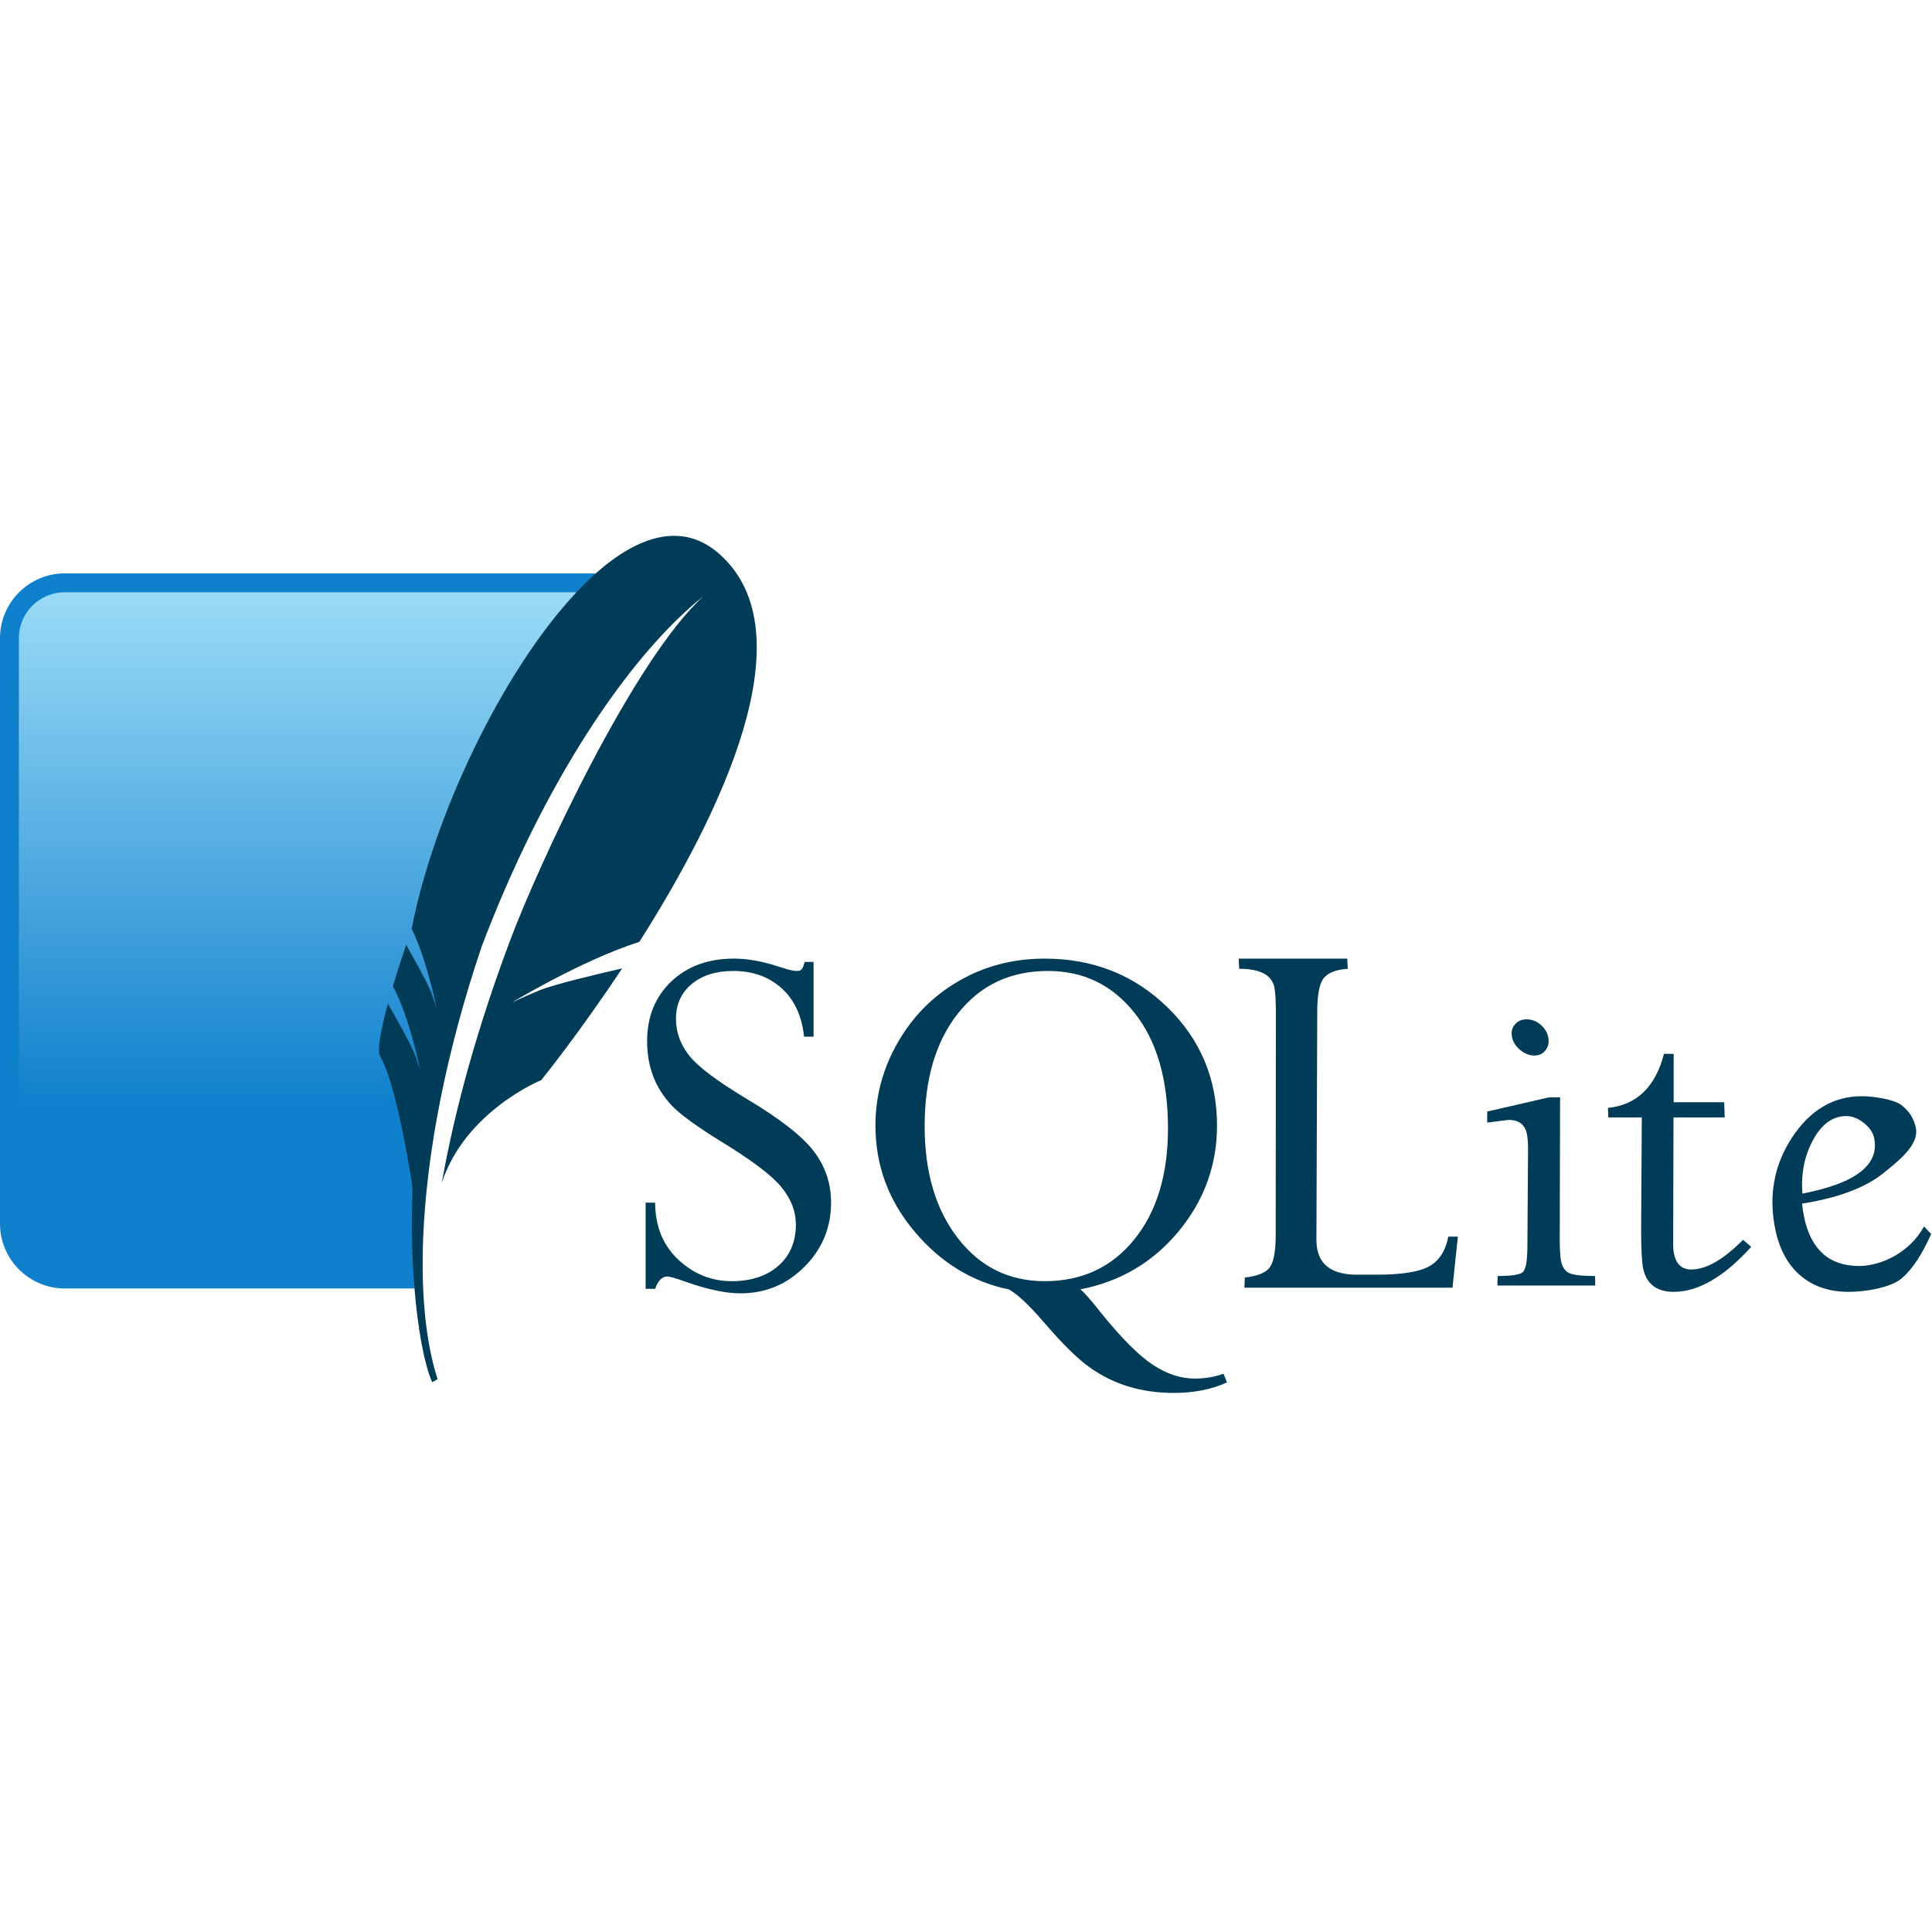
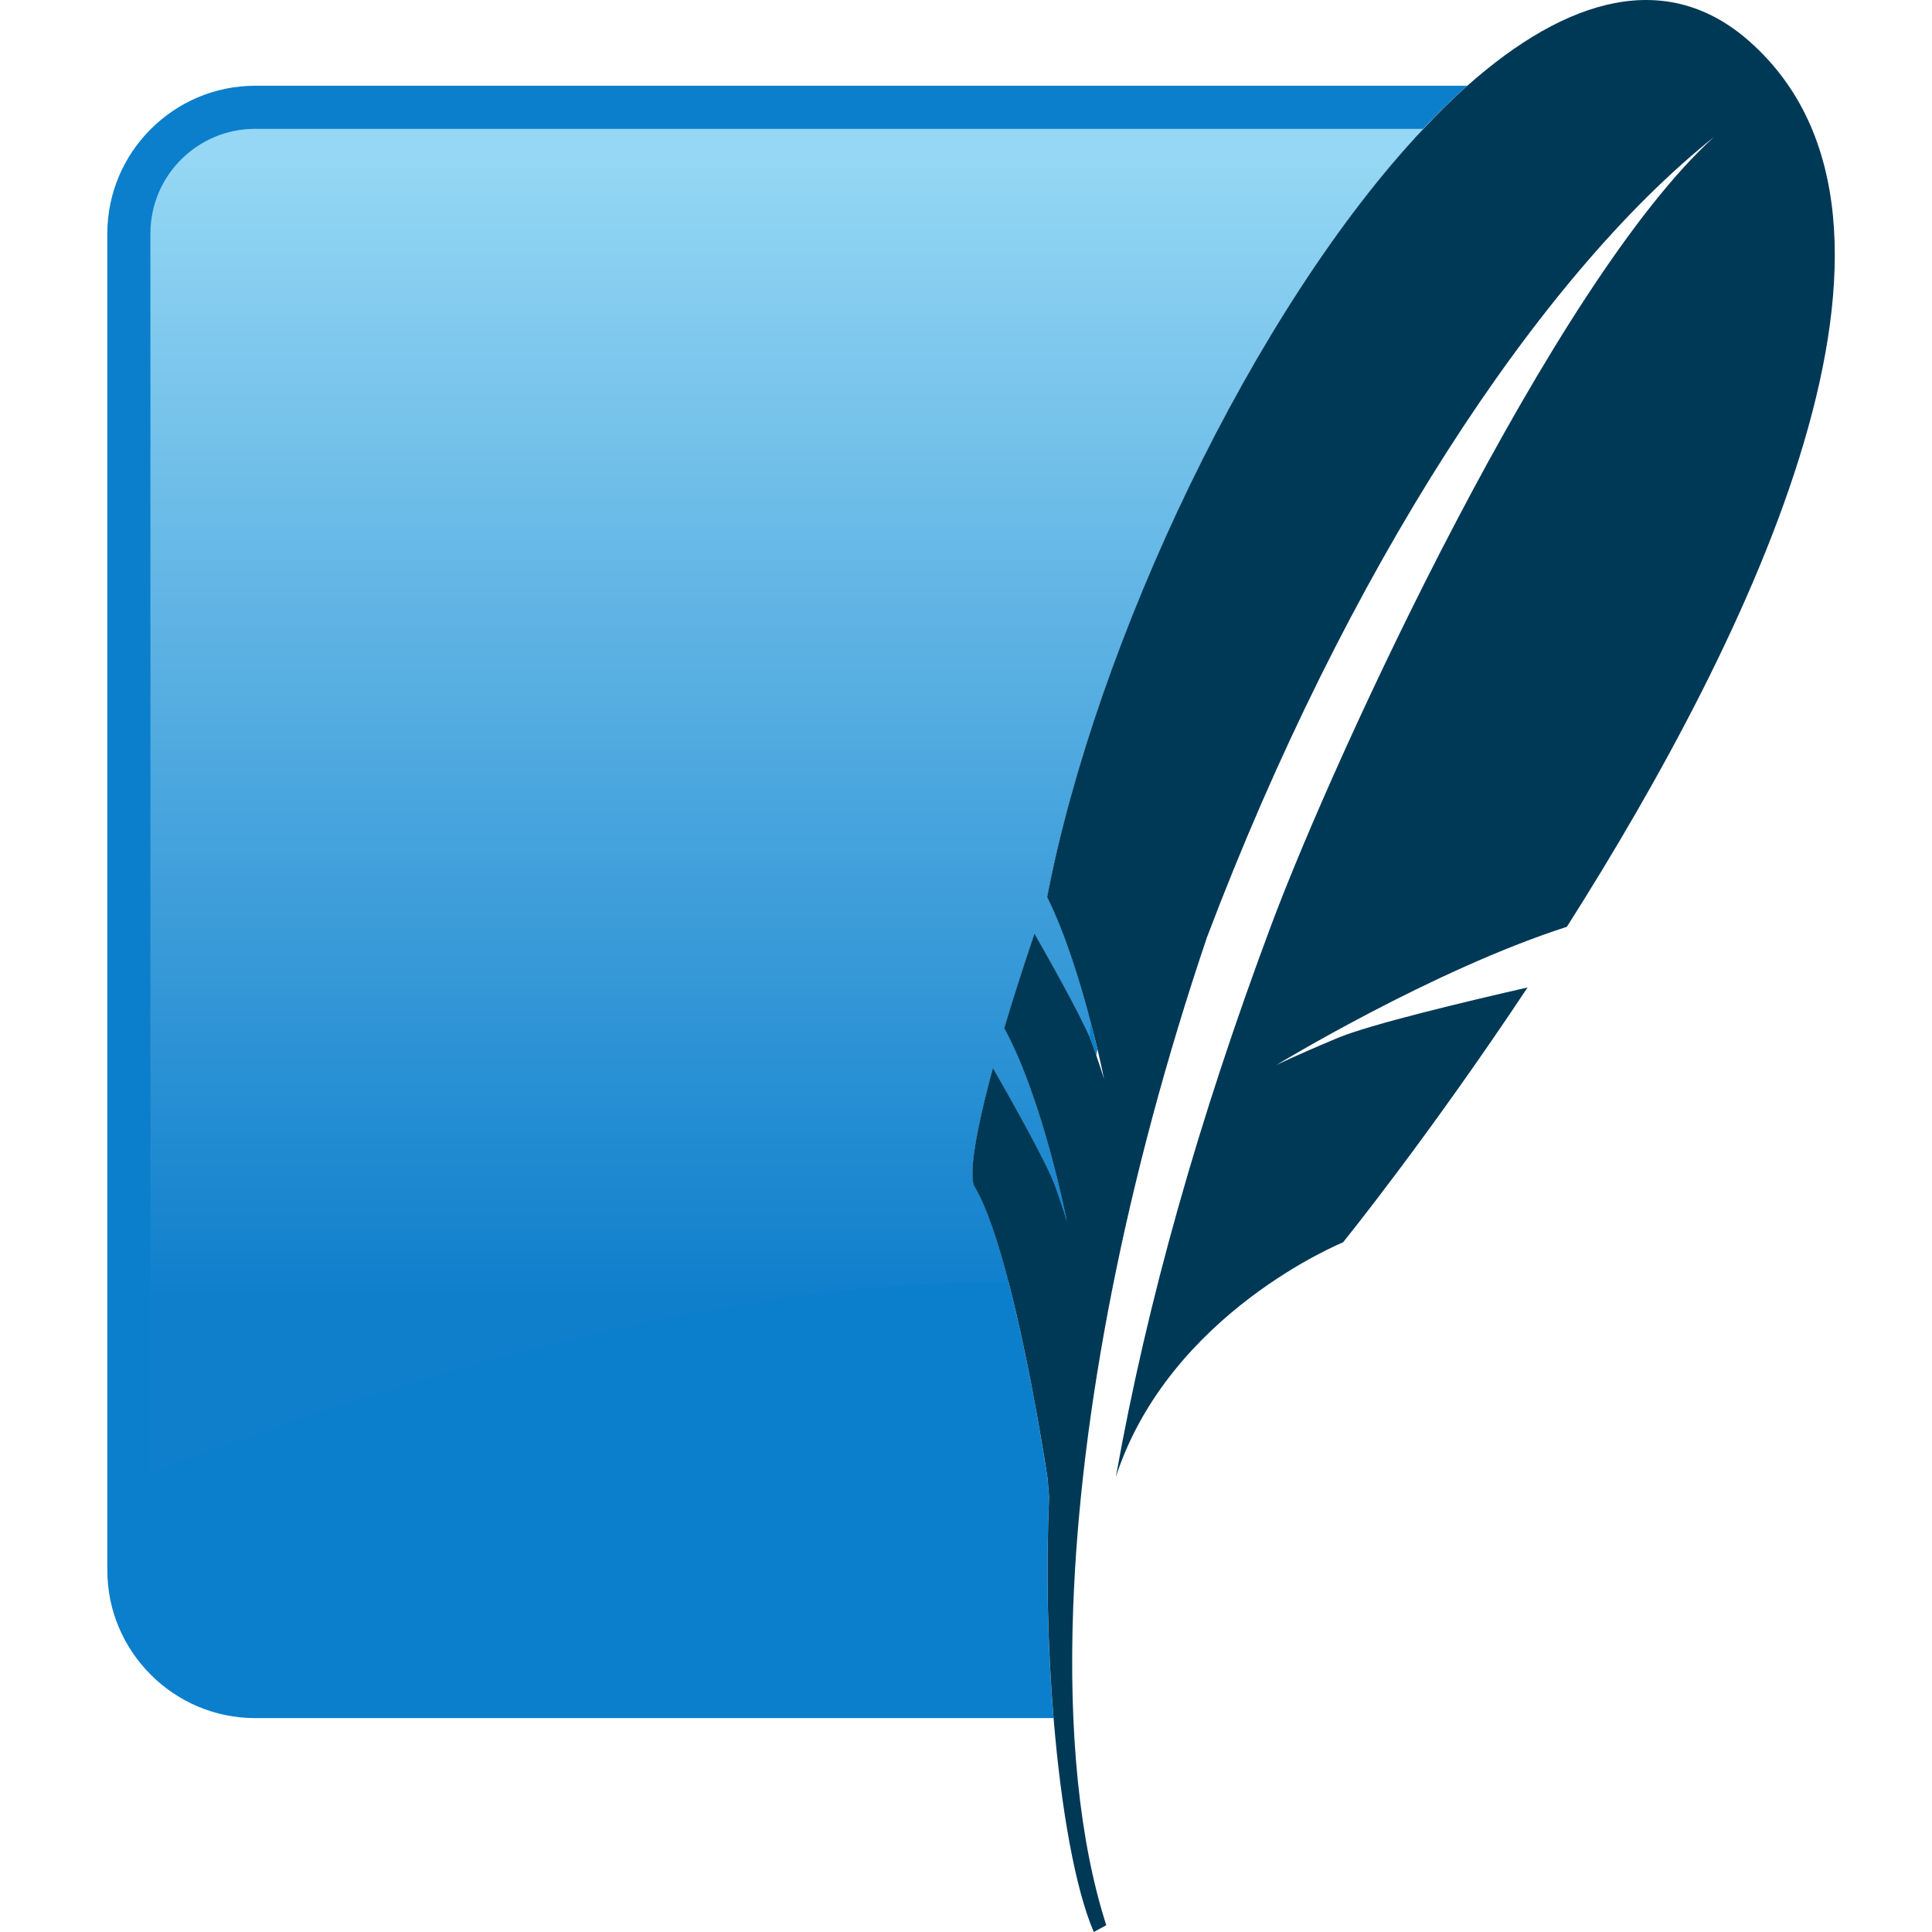
- <svg xmlns="http://www.w3.org/2000/svg" width="800px" height="800px" viewBox="0 -142 512 512" version="1.1" preserveAspectRatio="xMidYMid" fill="#000000">
-   <g id="SVGRepo_bgCarrier" stroke-width="0" />
-   <g id="SVGRepo_tracerCarrier" stroke-linecap="round" stroke-linejoin="round" />
-   <g id="SVGRepo_iconCarrier">
-     <defs>
-       <linearGradient x1="57.662%" y1="2.046%" x2="57.662%" y2="94.439%" id="linearGradient-1">
-         <stop stop-color="#97D9F6" offset="0%"> </stop>
-         <stop stop-color="#0F80CC" offset="92.024%"> </stop>
-         <stop stop-color="#0F80CC" offset="100%"> </stop>
-       </linearGradient>
-     </defs>
-     <g>
-       <path d="M194.519,112.044 C187.699,112.044 182.152,114.063 177.901,118.099 C173.649,122.139 171.492,127.434 171.492,133.923 C171.492,137.285 172.027,140.351 173.083,143.16 C174.138,145.975 175.781,148.583 177.989,150.939 C180.197,153.298 184.617,156.501 191.204,160.575 C199.288,165.509 204.577,169.514 207.116,172.641 C209.657,175.765 210.917,179.039 210.917,182.453 C210.917,187.024 209.413,190.672 206.32,193.414 C203.223,196.158 199.081,197.525 193.945,197.525 C188.528,197.525 183.809,195.615 179.757,191.823 C175.705,188.026 173.659,183.003 173.613,176.707 L171.094,176.707 L171.094,199.558 L173.613,199.558 C174.382,197.394 175.447,196.287 176.84,196.287 C177.51,196.287 179.08,196.749 181.525,197.613 C187.474,199.73 192.359,200.751 196.199,200.751 C202.816,200.751 208.465,198.434 213.171,193.724 C217.87,189.016 220.243,183.337 220.243,176.707 C220.243,171.566 218.677,166.992 215.602,163.006 C212.528,159.014 206.549,154.371 197.613,149.039 C189.924,144.419 184.933,140.657 182.63,137.724 C180.323,134.795 179.138,131.555 179.138,128 C179.138,124.155 180.551,121.066 183.337,118.762 C186.123,116.457 189.774,115.315 194.343,115.315 C199.484,115.315 203.769,116.841 207.16,119.912 C210.548,122.988 212.507,127.251 213.083,132.729 L215.602,132.729 L215.602,112.928 L213.26,112.928 C212.973,113.938 212.708,114.583 212.464,114.873 C212.227,115.161 211.771,115.315 211.094,115.315 C210.279,115.315 208.826,114.972 206.762,114.298 C202.343,112.81 198.267,112.044 194.519,112.044 L194.519,112.044 Z M276.862,112.044 C268.551,112.044 261.005,114.003 254.188,117.923 C247.36,121.835 241.955,127.268 237.967,134.188 C233.98,141.107 232,148.456 232,156.287 C232,166.809 235.444,176.182 242.387,184.398 C249.333,192.608 257.657,197.724 267.315,199.691 C269.523,200.841 272.682,203.811 276.818,208.619 C281.478,214.044 285.421,217.957 288.663,220.287 C291.902,222.619 295.399,224.327 299.094,225.459 C302.792,226.585 306.792,227.138 311.116,227.138 C316.353,227.138 321.041,226.228 325.171,224.354 L324.243,222.055 C321.846,222.92 319.289,223.337 316.597,223.337 C312.942,223.337 309.249,222.132 305.547,219.713 C301.85,217.287 297.227,212.66 291.713,205.834 C289.121,202.564 287.332,200.5 286.32,199.691 C296.888,197.627 305.577,192.506 312.354,184.309 C319.128,176.117 322.519,166.767 322.519,156.287 C322.519,143.845 318.092,133.387 309.304,124.862 C300.508,116.335 289.692,112.044 276.862,112.044 L276.862,112.044 Z M328.265,112.044 L328.398,114.74 C333.931,114.74 337.031,116.37 337.724,119.646 C337.982,120.819 338.1,122.983 338.121,126.099 L338.077,185.724 C338.031,190.177 337.397,193.02 336.177,194.254 C334.955,195.479 332.89,196.247 329.901,196.552 L329.768,199.249 L384.928,199.249 L386.343,185.724 L383.823,185.724 C383.104,189.408 381.454,192.048 378.829,193.547 C376.196,195.057 371.541,195.801 364.818,195.801 L359.602,195.801 C353.552,195.801 350.052,193.614 349.127,189.215 C348.936,188.345 348.871,187.412 348.862,186.387 L349.083,126.099 C349.082,121.653 349.643,118.674 350.807,117.215 C351.982,115.762 354.102,114.949 357.171,114.74 L357.039,112.044 L328.265,112.044 L328.265,112.044 Z M277.746,115.315 C287.12,115.315 294.773,119.007 300.685,126.453 C306.595,133.902 309.525,144.111 309.525,157.039 C309.525,169.289 306.553,179.097 300.597,186.475 C294.64,193.851 286.713,197.525 276.862,197.525 C267.398,197.525 259.723,193.736 253.834,186.122 C247.95,178.507 245.039,168.621 245.039,156.464 C245.039,143.972 247.986,133.972 253.923,126.497 C259.856,119.031 267.801,115.315 277.746,115.315 L277.746,115.315 Z M404.597,128.133 C403.251,128.133 402.226,128.587 401.459,129.503 C400.674,130.415 400.433,131.52 400.707,132.862 C400.972,134.164 401.706,135.304 402.873,136.265 C404.033,137.225 405.284,137.724 406.63,137.724 C407.931,137.724 408.923,137.225 409.635,136.265 C410.348,135.304 410.565,134.164 410.298,132.862 C410.024,131.52 409.315,130.415 408.221,129.503 C407.114,128.587 405.898,128.133 404.597,128.133 L404.597,128.133 Z M440.972,137.282 C438.686,146.076 433.731,150.835 426.122,151.602 L426.21,154.122 L435.094,154.122 L434.917,183.912 C434.931,189.005 435.087,192.396 435.448,194.122 C436.323,198.253 439.021,200.354 443.536,200.354 C450.069,200.354 456.921,196.374 464.088,188.42 L461.923,186.564 C456.748,191.802 452.172,194.431 448.177,194.431 C445.721,194.431 444.199,193.019 443.624,190.232 C443.467,189.555 443.403,188.764 443.403,187.845 L443.492,154.122 L457.061,154.122 L456.928,150.099 L443.536,150.099 L443.536,137.282 L440.972,137.282 L440.972,137.282 Z M493.436,148.508 C485.847,148.508 479.673,152.193 474.873,159.514 C470.098,166.847 468.62,174.972 470.497,183.912 C471.602,189.148 473.803,193.206 477.171,196.066 C480.534,198.925 484.8,200.354 489.901,200.354 C494.649,200.354 501.261,199.151 504.044,196.729 C506.834,194.309 509.405,190.387 511.779,185.017 L509.878,183.028 C506.091,189.995 498.449,193.503 492.685,193.503 C484.761,193.503 479.908,189.155 478.099,180.508 C477.864,179.405 477.689,178.219 477.569,176.972 C486.996,175.48 494.14,172.837 498.961,169.017 C503.779,165.194 508.616,161.142 507.713,156.862 C507.175,154.318 505.855,152.318 503.823,150.807 C501.765,149.296 496.423,148.508 493.436,148.508 L493.436,148.508 Z M410.475,148.818 L394.122,152.575 L394.122,155.492 L399.779,154.785 C402.519,154.785 404.132,156.025 404.641,158.497 C404.812,159.324 404.92,160.486 404.95,161.945 L404.773,188.685 C404.728,192.385 404.317,194.536 403.492,195.182 C402.659,195.829 400.463,196.155 396.906,196.155 L396.818,198.674 L422.762,198.674 L422.718,196.155 C419.113,196.155 416.776,195.87 415.735,195.315 C414.711,194.763 414.006,193.759 413.702,192.221 C413.467,191.113 413.364,189.203 413.348,186.564 L413.437,148.818 L410.475,148.818 L410.475,148.818 Z M489.282,153.768 C490.861,153.768 492.386,154.378 493.923,155.58 C495.438,156.778 496.361,158.111 496.663,159.558 C498.143,166.667 491.84,171.582 477.657,174.32 C477.253,169.137 478.151,164.431 480.442,160.177 C482.716,155.927 485.677,153.768 489.282,153.768 L489.282,153.768 Z" fill="#003B57"> </path>
-       <path d="M157.888,9.952 L17.15,9.952 C7.717,9.952 1.42108547e-14,17.671 1.42108547e-14,27.103 L1.42108547e-14,182.31 C1.42108547e-14,191.742 7.717,199.459 17.15,199.459 L109.843,199.459 C108.791,153.338 124.541,63.831 157.888,9.952 L157.888,9.952 Z" fill="#0F80CC"> </path>
-       <path d="M152.775,14.955 L17.15,14.955 C10.452,14.955 5.002,20.404 5.002,27.103 L5.002,170.986 C35.718,159.198 81.819,149.026 113.695,149.488 C120.101,115.994 138.927,50.354 152.775,14.955 L152.775,14.955 Z" fill="url(#linearGradient-1)"> </path>
-       <path d="M190.715,4.872 C181.076,-3.723 169.406,-0.271 157.888,9.952 C156.178,11.47 154.472,13.155 152.775,14.955 C133.071,35.858 114.781,74.576 109.099,104.145 C111.313,108.634 113.042,114.362 114.18,118.738 C114.472,119.86 114.735,120.914 114.946,121.81 C115.446,123.932 115.715,125.307 115.715,125.307 C115.715,125.307 115.538,124.639 114.813,122.537 C114.675,122.134 114.521,121.694 114.339,121.176 C114.262,120.962 114.154,120.702 114.035,120.424 C112.75,117.436 109.195,111.13 107.63,108.385 C106.292,112.332 105.109,116.026 104.119,119.367 C108.636,127.632 111.389,141.796 111.389,141.796 C111.389,141.796 111.15,140.878 110.015,137.674 C109.007,134.841 103.988,126.046 102.799,123.99 C100.765,131.499 99.957,136.568 100.686,137.802 C102.101,140.193 103.448,144.32 104.632,148.883 C107.305,159.164 109.163,171.679 109.163,171.679 C109.163,171.679 109.223,172.508 109.324,173.785 C108.952,182.418 109.175,191.369 109.843,199.459 C110.729,210.169 112.396,219.37 114.521,224.293 L115.964,223.507 C112.844,213.806 111.576,201.093 112.131,186.431 C112.971,164.02 118.128,136.994 127.657,108.825 C143.756,66.302 166.093,32.184 186.536,15.89 C167.903,32.718 142.685,87.187 135.136,107.357 C126.683,129.945 120.693,151.141 117.083,171.449 C123.312,152.41 143.451,144.227 143.451,144.227 C143.451,144.227 153.328,132.045 164.871,114.641 C157.957,116.218 146.603,118.918 142.8,120.516 C137.19,122.869 135.679,123.672 135.679,123.672 C135.679,123.672 153.85,112.606 169.439,107.596 C190.879,73.828 214.238,25.856 190.715,4.872" fill="#003B57"> </path>
-     </g>
-   </g>
+ <svg xmlns="http://www.w3.org/2000/svg" viewBox="0 0 128 128">
+   <defs>
+     <linearGradient id="sqlite-original-a" x1="-15.615" x2="-6.741" y1="-9.108" y2="-9.108" gradientTransform="rotate(90 -90.486 64.634) scale(9.2712)" gradientUnits="userSpaceOnUse">
+       <stop stop-color="#95d7f4" offset="0" />
+       <stop stop-color="#0f7fcc" offset=".92" />
+       <stop stop-color="#0f7fcc" offset="1" />
+     </linearGradient>
+   </defs>
+   <path d="M69.5 99.176c-.059-.73-.094-1.2-.094-1.2S67.2 83.087 64.57 78.642c-.414-.707.043-3.594 1.207-7.88.68 1.169 3.54 6.192 4.118 7.81.648 1.824.78 2.347.78 2.347s-1.57-8.082-4.144-12.797a162.286 162.286 0 012.004-6.265c.973 1.71 3.313 5.859 3.828 7.3.102.293.192.543.27.774.023-.137.05-.274.074-.414-.59-2.504-1.75-6.86-3.336-10.082 3.52-18.328 15.531-42.824 27.84-53.754H16.9c-5.387 0-9.789 4.406-9.789 9.789v88.57c0 5.383 4.406 9.789 9.79 9.789h52.897a118.657 118.657 0 01-.297-14.652" fill="#0b7fcc" />
+   <path d="M65.777 70.762c.68 1.168 3.54 6.188 4.117 7.809.649 1.824.781 2.347.781 2.347s-1.57-8.082-4.144-12.797a164.535 164.535 0 012.004-6.27c.887 1.567 2.922 5.169 3.652 6.872l.082-.961c-.648-2.496-1.633-5.766-2.898-8.328 3.242-16.871 13.68-38.97 24.926-50.898H16.899a6.94 6.94 0 00-6.934 6.933v82.11c17.527-6.731 38.664-12.88 56.855-12.614-.672-2.605-1.441-4.96-2.25-6.324-.414-.707.043-3.597 1.207-7.879" fill="url(#sqlite-original-a)" />
+   <path d="M115.95 2.781c-5.5-4.906-12.164-2.933-18.734 2.899a44.347 44.347 0 00-2.914 2.859c-11.25 11.926-21.684 34.023-24.926 50.895 1.262 2.563 2.25 5.832 2.894 8.328.168.64.32 1.242.442 1.754.285 1.207.437 1.996.437 1.996s-.101-.383-.515-1.582c-.078-.23-.168-.484-.27-.773-.043-.125-.105-.274-.172-.434-.734-1.703-2.765-5.305-3.656-6.867-.762 2.25-1.437 4.36-2.004 6.265 2.578 4.715 4.149 12.797 4.149 12.797s-.137-.523-.782-2.347c-.578-1.621-3.441-6.64-4.117-7.809-1.164 4.281-1.625 7.172-1.207 7.88.809 1.362 1.574 3.722 2.25 6.323 1.524 5.867 2.586 13.012 2.586 13.012s.031.469.094 1.2a118.653 118.653 0 00.297 14.651c.504 6.11 1.453 11.363 2.664 14.172l.828-.449c-1.781-5.535-2.504-12.793-2.188-21.156.48-12.793 3.422-28.215 8.856-44.289 9.191-24.27 21.938-43.738 33.602-53.035-10.633 9.602-25.023 40.684-29.332 52.195-4.82 12.891-8.238 24.984-10.301 36.574 3.55-10.863 15.047-15.53 15.047-15.53s5.637-6.958 12.227-16.888c-3.95.903-10.43 2.442-12.598 3.352-3.2 1.344-4.067 1.8-4.067 1.8s10.371-6.312 19.27-9.171c12.234-19.27 25.562-46.648 12.141-58.621" fill="#003956" />
</svg>
